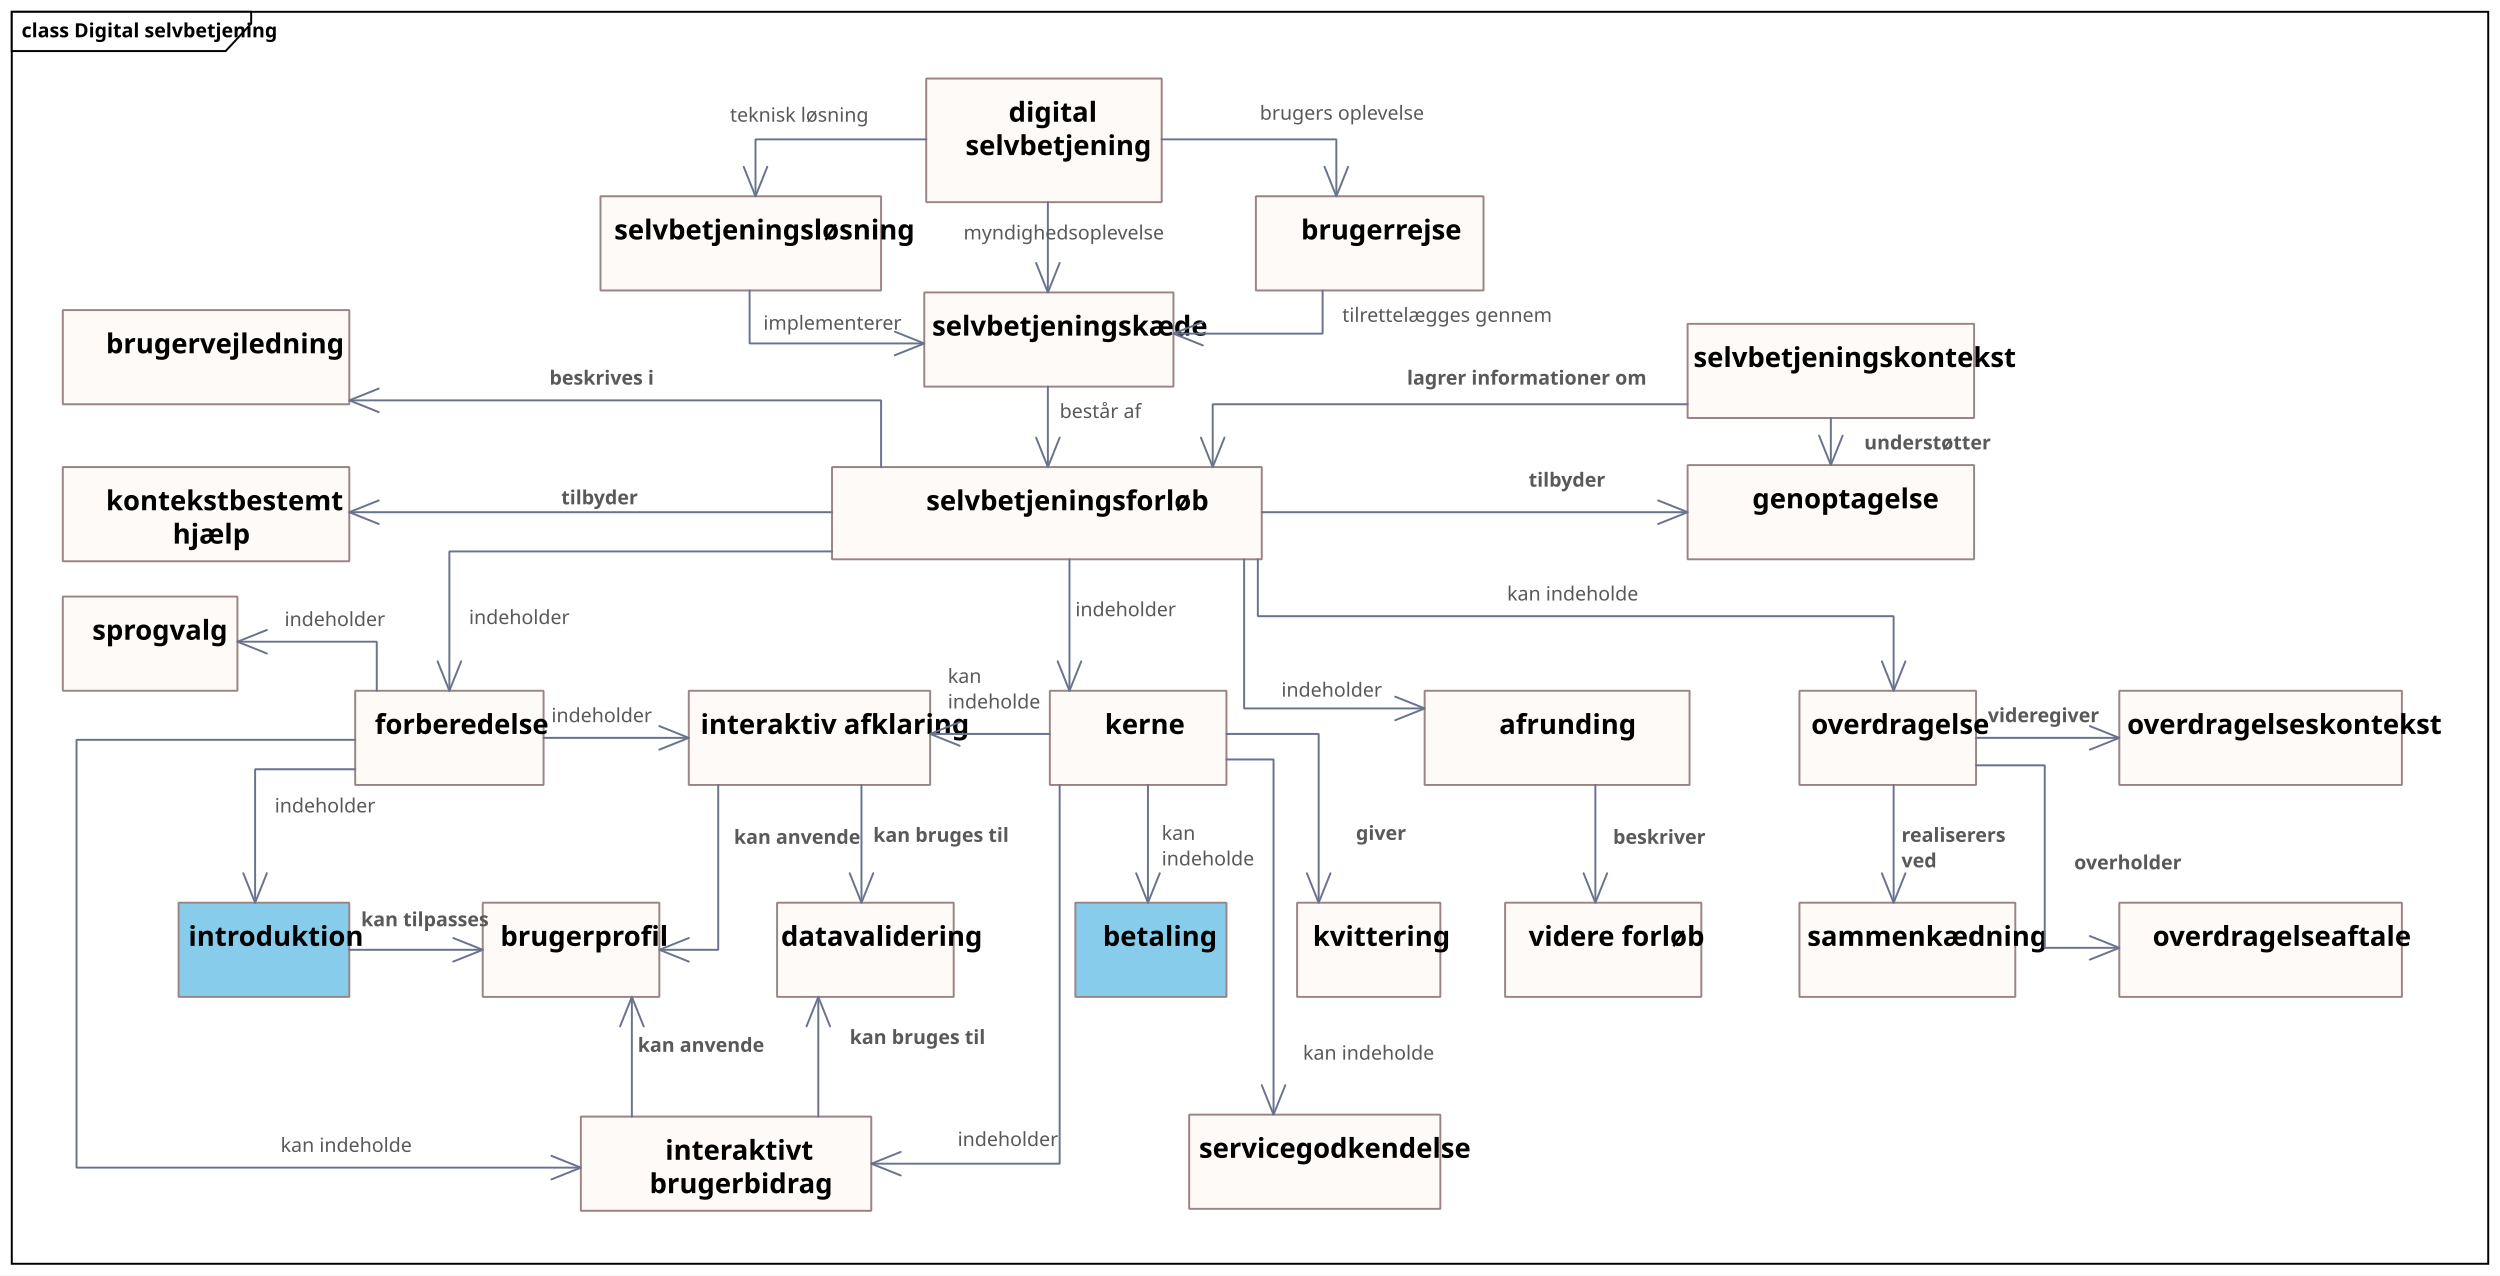
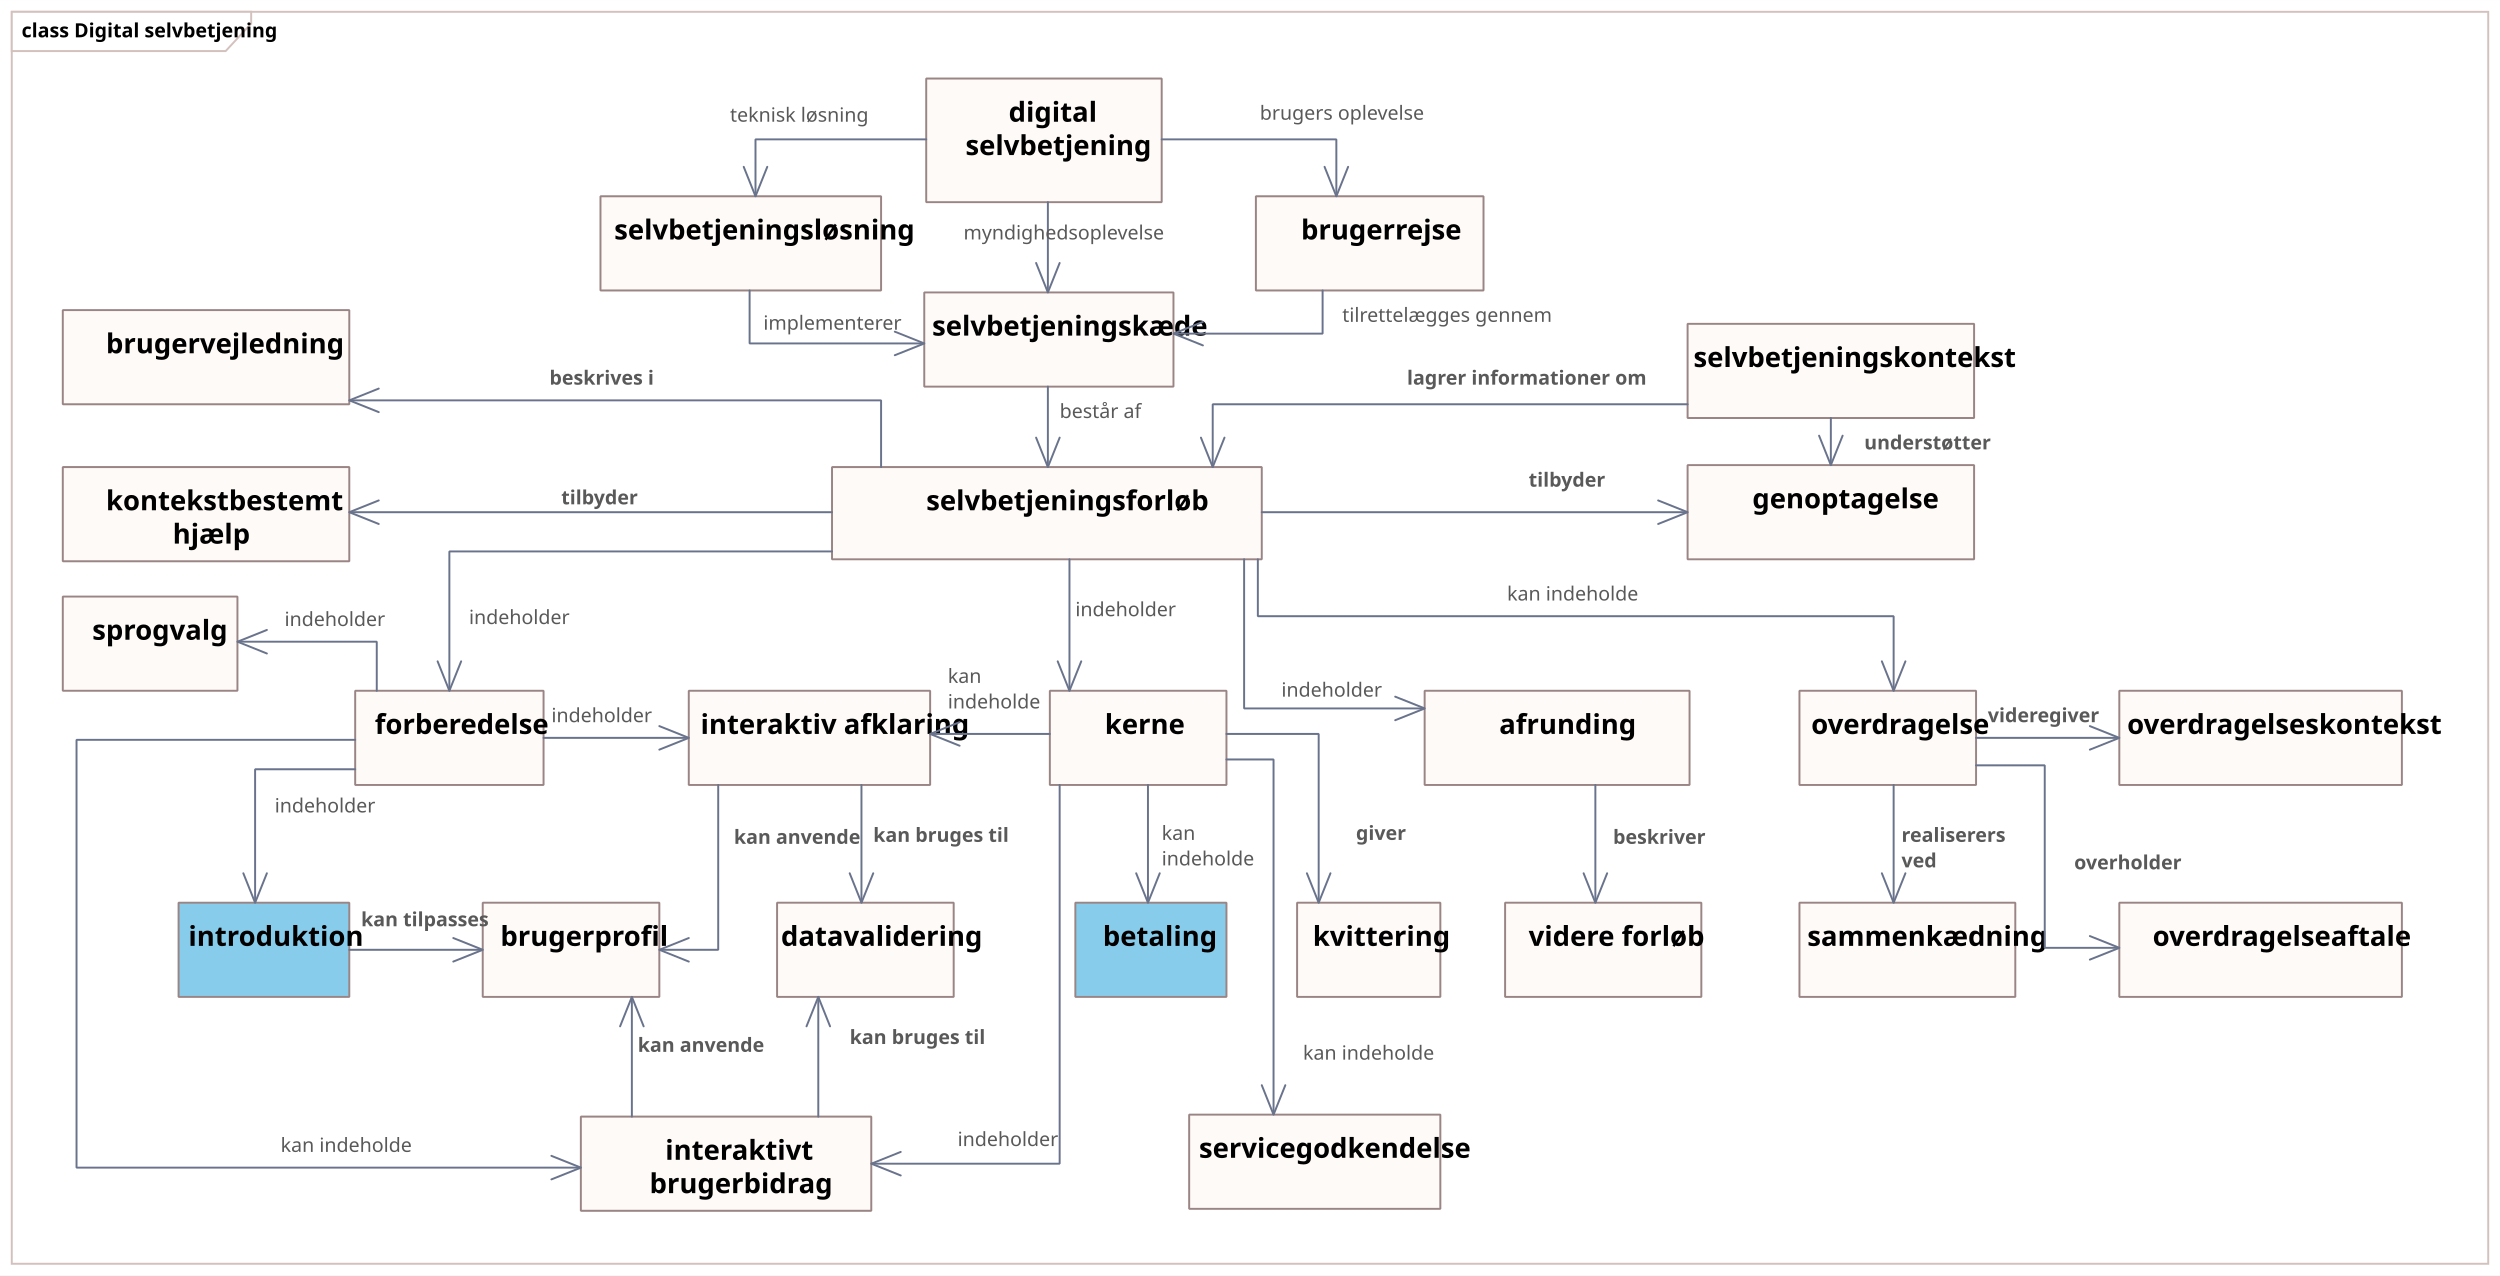
<svg xmlns="http://www.w3.org/2000/svg" width="33.71cm" height="17.20cm" viewBox="0 0 1274 650">
  <g style="fill:#FFFFFF;fill-opacity:1.00;">
    <rect x="0" y="0" width="1274" height="650" shape-rendering="auto" />
  </g>
-   <g style="stroke-width:1;stroke-linecap:square;stroke-linejoin:miter; fill:#000000;fill-opacity:0.00; stroke:#000000; stroke-opacity:1.00">
+   <g style="stroke-width:1;stroke-linecap:square;stroke-linejoin:miter; fill:#000000;fill-opacity:0.00; stroke:#D3C1BD; stroke-opacity:1.00">
    <path d="M 6 6 L 6 644 L 1268 644 L 1268 6 L 6 6" shape-rendering="auto" />
  </g>
-   <g style="stroke-width:1;stroke-linecap:square;stroke-linejoin:miter; fill:#FFFFFF;fill-opacity:1.00; stroke:#000000; stroke-opacity:1.00">
+   <g style="stroke-width:1;stroke-linecap:square;stroke-linejoin:miter; fill:#FFFFFF;fill-opacity:1.00; stroke:#D3C1BD; stroke-opacity:1.00">
    <polygon points="6 26 115 26 128 12 128 6 6 6 6 26" shape-rendering="auto" style="fill-rule:evenodd;" />
  </g>
  <g style="stroke-width:1;stroke-linecap:square;stroke-linejoin:miter; fill:#000000;fill-opacity:1.00; stroke:#000000; stroke-opacity:0.00">
    <text x="11.00" y="19.00" textLength="102" style="font-family:Calibri; font-weight:700; font-style:normal; font-size:10px; fill:#000000;fill-opacity:1.00; stroke:#000000; stroke-opacity:0.00 stroke-width:0; white-space: pre;" xml:space="preserve" transform="rotate(-0.00 11.00 19.00)">class Digital selvbetjening</text>
  </g>
  <g style="stroke-width:1;stroke-linecap:round;stroke-linejoin:bevel; fill:#87CDEB;fill-opacity:1.00; stroke:#9A8484; stroke-opacity:1.00">
    <rect x="548" y="460" width="77" height="48" rx="0.00" shape-rendering="auto" />
  </g>
  <g style="stroke-width:1;stroke-linecap:round;stroke-linejoin:bevel; fill:#000000;fill-opacity:1.00; stroke:#000000; stroke-opacity:0.00">
    <text x="562.00" y="482.00" textLength="48" style="font-family:Calibri; font-weight:700; font-style:normal; font-size:14px; fill:#000000;fill-opacity:1.00; stroke:#000000; stroke-opacity:0.00 stroke-width:0; white-space: pre;" xml:space="preserve" transform="rotate(-0.00 562.00 482.00)">betaling</text>
  </g>
  <g style="stroke-width:1;stroke-linecap:round;stroke-linejoin:bevel; fill:#FDFAF7;fill-opacity:1.00; stroke:#9A8484; stroke-opacity:1.00">
    <rect x="726" y="352" width="135" height="48" rx="0.00" shape-rendering="auto" />
  </g>
  <g style="stroke-width:1;stroke-linecap:round;stroke-linejoin:bevel; fill:#000000;fill-opacity:1.00; stroke:#000000; stroke-opacity:0.00">
    <text x="764.00" y="374.00" textLength="58" style="font-family:Calibri; font-weight:700; font-style:normal; font-size:14px; fill:#000000;fill-opacity:1.00; stroke:#000000; stroke-opacity:0.00 stroke-width:0; white-space: pre;" xml:space="preserve" transform="rotate(-0.00 764.00 374.00)">afrunding</text>
  </g>
  <g style="stroke-width:1;stroke-linecap:round;stroke-linejoin:bevel; fill:#FDFAF7;fill-opacity:1.00; stroke:#9A8484; stroke-opacity:1.00">
    <rect x="246" y="460" width="90" height="48" rx="0.00" shape-rendering="auto" />
  </g>
  <g style="stroke-width:1;stroke-linecap:round;stroke-linejoin:bevel; fill:#000000;fill-opacity:1.00; stroke:#000000; stroke-opacity:0.00">
    <text x="255.00" y="482.00" textLength="71" style="font-family:Calibri; font-weight:700; font-style:normal; font-size:14px; fill:#000000;fill-opacity:1.00; stroke:#000000; stroke-opacity:0.00 stroke-width:0; white-space: pre;" xml:space="preserve" transform="rotate(-0.00 255.00 482.00)">brugerprofil</text>
  </g>
  <g style="stroke-width:1;stroke-linecap:round;stroke-linejoin:bevel; fill:#FDFAF7;fill-opacity:1.00; stroke:#9A8484; stroke-opacity:1.00">
    <rect x="640" y="100" width="116" height="48" rx="0.00" shape-rendering="auto" />
  </g>
  <g style="stroke-width:1;stroke-linecap:round;stroke-linejoin:bevel; fill:#000000;fill-opacity:1.00; stroke:#000000; stroke-opacity:0.00">
    <text x="663.00" y="122.00" textLength="69" style="font-family:Calibri; font-weight:700; font-style:normal; font-size:14px; fill:#000000;fill-opacity:1.00; stroke:#000000; stroke-opacity:0.00 stroke-width:0; white-space: pre;" xml:space="preserve" transform="rotate(-0.00 663.00 122.00)">brugerrejse</text>
  </g>
  <g style="stroke-width:1;stroke-linecap:round;stroke-linejoin:bevel; fill:#FDFAF7;fill-opacity:1.00; stroke:#9A8484; stroke-opacity:1.00">
    <rect x="32" y="158" width="146" height="48" rx="0.00" shape-rendering="auto" />
  </g>
  <g style="stroke-width:1;stroke-linecap:round;stroke-linejoin:bevel; fill:#000000;fill-opacity:1.00; stroke:#000000; stroke-opacity:0.00">
    <text x="54.00" y="180.00" textLength="102" style="font-family:Calibri; font-weight:700; font-style:normal; font-size:14px; fill:#000000;fill-opacity:1.00; stroke:#000000; stroke-opacity:0.00 stroke-width:0; white-space: pre;" xml:space="preserve" transform="rotate(-0.00 54.00 180.00)">brugervejledning</text>
  </g>
  <g style="stroke-width:1;stroke-linecap:round;stroke-linejoin:bevel; fill:#FDFAF7;fill-opacity:1.00; stroke:#9A8484; stroke-opacity:1.00">
    <rect x="396" y="460" width="90" height="48" rx="0.00" shape-rendering="auto" />
  </g>
  <g style="stroke-width:1;stroke-linecap:round;stroke-linejoin:bevel; fill:#000000;fill-opacity:1.00; stroke:#000000; stroke-opacity:0.00">
    <text x="398.00" y="482.00" textLength="85" style="font-family:Calibri; font-weight:700; font-style:normal; font-size:14px; fill:#000000;fill-opacity:1.00; stroke:#000000; stroke-opacity:0.00 stroke-width:0; white-space: pre;" xml:space="preserve" transform="rotate(-0.00 398.00 482.00)">datavalidering</text>
  </g>
  <g style="stroke-width:1;stroke-linecap:round;stroke-linejoin:bevel; fill:#FDFAF7;fill-opacity:1.00; stroke:#9A8484; stroke-opacity:1.00">
    <rect x="472" y="40" width="120" height="63" rx="0.00" shape-rendering="auto" />
  </g>
  <g style="stroke-width:1;stroke-linecap:round;stroke-linejoin:bevel; fill:#000000;fill-opacity:1.00; stroke:#000000; stroke-opacity:0.00">
    <text x="514.00" y="62.00" textLength="36" style="font-family:Calibri; font-weight:700; font-style:normal; font-size:14px; fill:#000000;fill-opacity:1.00; stroke:#000000; stroke-opacity:0.00 stroke-width:0; white-space: pre;" xml:space="preserve" transform="rotate(-0.00 514.00 62.00)">digital</text>
    <text x="492.00" y="79.00" textLength="80" style="font-family:Calibri; font-weight:700; font-style:normal; font-size:14px; fill:#000000;fill-opacity:1.00; stroke:#000000; stroke-opacity:0.00 stroke-width:0; white-space: pre;" xml:space="preserve" transform="rotate(-0.00 492.00 79.00)">selvbetjening</text>
  </g>
  <g style="stroke-width:1;stroke-linecap:round;stroke-linejoin:bevel; fill:#FDFAF7;fill-opacity:1.00; stroke:#9A8484; stroke-opacity:1.00">
    <rect x="181" y="352" width="96" height="48" rx="0.00" shape-rendering="auto" />
  </g>
  <g style="stroke-width:1;stroke-linecap:round;stroke-linejoin:bevel; fill:#000000;fill-opacity:1.00; stroke:#000000; stroke-opacity:0.00">
    <text x="191.00" y="374.00" textLength="75" style="font-family:Calibri; font-weight:700; font-style:normal; font-size:14px; fill:#000000;fill-opacity:1.00; stroke:#000000; stroke-opacity:0.00 stroke-width:0; white-space: pre;" xml:space="preserve" transform="rotate(-0.00 191.00 374.00)">forberedelse</text>
  </g>
  <g style="stroke-width:1;stroke-linecap:round;stroke-linejoin:bevel; fill:#FDFAF7;fill-opacity:1.00; stroke:#9A8484; stroke-opacity:1.00">
    <rect x="860" y="237" width="146" height="48" rx="0.00" shape-rendering="auto" />
  </g>
  <g style="stroke-width:1;stroke-linecap:round;stroke-linejoin:bevel; fill:#000000;fill-opacity:1.00; stroke:#000000; stroke-opacity:0.00">
    <text x="893.00" y="259.00" textLength="80" style="font-family:Calibri; font-weight:700; font-style:normal; font-size:14px; fill:#000000;fill-opacity:1.00; stroke:#000000; stroke-opacity:0.00 stroke-width:0; white-space: pre;" xml:space="preserve" transform="rotate(-0.00 893.00 259.00)">genoptagelse</text>
  </g>
  <g style="stroke-width:1;stroke-linecap:round;stroke-linejoin:bevel; fill:#FDFAF7;fill-opacity:1.00; stroke:#9A8484; stroke-opacity:1.00">
    <rect x="351" y="352" width="123" height="48" rx="0.00" shape-rendering="auto" />
  </g>
  <g style="stroke-width:1;stroke-linecap:round;stroke-linejoin:bevel; fill:#000000;fill-opacity:1.00; stroke:#000000; stroke-opacity:0.00">
    <text x="357.00" y="374.00" textLength="111" style="font-family:Calibri; font-weight:700; font-style:normal; font-size:14px; fill:#000000;fill-opacity:1.00; stroke:#000000; stroke-opacity:0.00 stroke-width:0; white-space: pre;" xml:space="preserve" transform="rotate(-0.00 357.00 374.00)">interaktiv afklaring</text>
  </g>
  <g style="stroke-width:1;stroke-linecap:round;stroke-linejoin:bevel; fill:#FDFAF7;fill-opacity:1.00; stroke:#9A8484; stroke-opacity:1.00">
    <rect x="296" y="569" width="148" height="48" rx="0.00" shape-rendering="auto" />
  </g>
  <g style="stroke-width:1;stroke-linecap:round;stroke-linejoin:bevel; fill:#000000;fill-opacity:1.00; stroke:#000000; stroke-opacity:0.00">
    <text x="339.00" y="591.00" textLength="62" style="font-family:Calibri; font-weight:700; font-style:normal; font-size:14px; fill:#000000;fill-opacity:1.00; stroke:#000000; stroke-opacity:0.00 stroke-width:0; white-space: pre;" xml:space="preserve" transform="rotate(-0.00 339.00 591.00)">interaktivt</text>
    <text x="331.00" y="608.00" textLength="78" style="font-family:Calibri; font-weight:700; font-style:normal; font-size:14px; fill:#000000;fill-opacity:1.00; stroke:#000000; stroke-opacity:0.00 stroke-width:0; white-space: pre;" xml:space="preserve" transform="rotate(-0.00 331.00 608.00)">brugerbidrag</text>
  </g>
  <g style="stroke-width:1;stroke-linecap:round;stroke-linejoin:bevel; fill:#87CDEB;fill-opacity:1.00; stroke:#9A8484; stroke-opacity:1.00">
    <rect x="91" y="460" width="87" height="48" rx="0.00" shape-rendering="auto" />
  </g>
  <g style="stroke-width:1;stroke-linecap:round;stroke-linejoin:bevel; fill:#000000;fill-opacity:1.00; stroke:#000000; stroke-opacity:0.00">
    <text x="96.00" y="482.00" textLength="76" style="font-family:Calibri; font-weight:700; font-style:normal; font-size:14px; fill:#000000;fill-opacity:1.00; stroke:#000000; stroke-opacity:0.00 stroke-width:0; white-space: pre;" xml:space="preserve" transform="rotate(-0.00 96.00 482.00)">introduktion</text>
  </g>
  <g style="stroke-width:1;stroke-linecap:round;stroke-linejoin:bevel; fill:#FDFAF7;fill-opacity:1.00; stroke:#9A8484; stroke-opacity:1.00">
    <rect x="535" y="352" width="90" height="48" rx="0.00" shape-rendering="auto" />
  </g>
  <g style="stroke-width:1;stroke-linecap:round;stroke-linejoin:bevel; fill:#000000;fill-opacity:1.00; stroke:#000000; stroke-opacity:0.00">
    <text x="563.00" y="374.00" textLength="34" style="font-family:Calibri; font-weight:700; font-style:normal; font-size:14px; fill:#000000;fill-opacity:1.00; stroke:#000000; stroke-opacity:0.00 stroke-width:0; white-space: pre;" xml:space="preserve" transform="rotate(-0.00 563.00 374.00)">kerne</text>
  </g>
  <g style="stroke-width:1;stroke-linecap:round;stroke-linejoin:bevel; fill:#FDFAF7;fill-opacity:1.00; stroke:#9A8484; stroke-opacity:1.00">
    <rect x="32" y="238" width="146" height="48" rx="0.00" shape-rendering="auto" />
  </g>
  <g style="stroke-width:1;stroke-linecap:round;stroke-linejoin:bevel; fill:#000000;fill-opacity:1.00; stroke:#000000; stroke-opacity:0.00">
    <text x="54.00" y="260.00" textLength="102" style="font-family:Calibri; font-weight:700; font-style:normal; font-size:14px; fill:#000000;fill-opacity:1.00; stroke:#000000; stroke-opacity:0.00 stroke-width:0; white-space: pre;" xml:space="preserve" transform="rotate(-0.00 54.00 260.00)">kontekstbestemt</text>
    <text x="88.00" y="277.00" textLength="34" style="font-family:Calibri; font-weight:700; font-style:normal; font-size:14px; fill:#000000;fill-opacity:1.00; stroke:#000000; stroke-opacity:0.00 stroke-width:0; white-space: pre;" xml:space="preserve" transform="rotate(-0.00 88.00 277.00)">hjælp</text>
  </g>
  <g style="stroke-width:1;stroke-linecap:round;stroke-linejoin:bevel; fill:#FDFAF7;fill-opacity:1.00; stroke:#9A8484; stroke-opacity:1.00">
    <rect x="661" y="460" width="73" height="48" rx="0.00" shape-rendering="auto" />
  </g>
  <g style="stroke-width:1;stroke-linecap:round;stroke-linejoin:bevel; fill:#000000;fill-opacity:1.00; stroke:#000000; stroke-opacity:0.00">
    <text x="669.00" y="482.00" textLength="57" style="font-family:Calibri; font-weight:700; font-style:normal; font-size:14px; fill:#000000;fill-opacity:1.00; stroke:#000000; stroke-opacity:0.00 stroke-width:0; white-space: pre;" xml:space="preserve" transform="rotate(-0.00 669.00 482.00)">kvittering</text>
  </g>
  <g style="stroke-width:1;stroke-linecap:round;stroke-linejoin:bevel; fill:#FDFAF7;fill-opacity:1.00; stroke:#9A8484; stroke-opacity:1.00">
    <rect x="917" y="352" width="90" height="48" rx="0.00" shape-rendering="auto" />
  </g>
  <g style="stroke-width:1;stroke-linecap:round;stroke-linejoin:bevel; fill:#000000;fill-opacity:1.00; stroke:#000000; stroke-opacity:0.00">
    <text x="923.00" y="374.00" textLength="77" style="font-family:Calibri; font-weight:700; font-style:normal; font-size:14px; fill:#000000;fill-opacity:1.00; stroke:#000000; stroke-opacity:0.00 stroke-width:0; white-space: pre;" xml:space="preserve" transform="rotate(-0.00 923.00 374.00)">overdragelse</text>
  </g>
  <g style="stroke-width:1;stroke-linecap:round;stroke-linejoin:bevel; fill:#FDFAF7;fill-opacity:1.00; stroke:#9A8484; stroke-opacity:1.00">
    <rect x="1080" y="352" width="144" height="48" rx="0.00" shape-rendering="auto" />
  </g>
  <g style="stroke-width:1;stroke-linecap:round;stroke-linejoin:bevel; fill:#000000;fill-opacity:1.00; stroke:#000000; stroke-opacity:0.00">
    <text x="1084.00" y="374.00" textLength="136" style="font-family:Calibri; font-weight:700; font-style:normal; font-size:14px; fill:#000000;fill-opacity:1.00; stroke:#000000; stroke-opacity:0.00 stroke-width:0; white-space: pre;" xml:space="preserve" transform="rotate(-0.00 1084.00 374.00)">overdragelseskontekst</text>
  </g>
  <g style="stroke-width:1;stroke-linecap:round;stroke-linejoin:bevel; fill:#FDFAF7;fill-opacity:1.00; stroke:#9A8484; stroke-opacity:1.00">
    <rect x="1080" y="460" width="144" height="48" rx="0.00" shape-rendering="auto" />
  </g>
  <g style="stroke-width:1;stroke-linecap:round;stroke-linejoin:bevel; fill:#000000;fill-opacity:1.00; stroke:#000000; stroke-opacity:0.00">
    <text x="1097.00" y="482.00" textLength="110" style="font-family:Calibri; font-weight:700; font-style:normal; font-size:14px; fill:#000000;fill-opacity:1.00; stroke:#000000; stroke-opacity:0.00 stroke-width:0; white-space: pre;" xml:space="preserve" transform="rotate(-0.00 1097.00 482.00)">overdragelseaftale</text>
  </g>
  <g style="stroke-width:1;stroke-linecap:round;stroke-linejoin:bevel; fill:#FDFAF7;fill-opacity:1.00; stroke:#9A8484; stroke-opacity:1.00">
    <rect x="917" y="460" width="110" height="48" rx="0.00" shape-rendering="auto" />
  </g>
  <g style="stroke-width:1;stroke-linecap:round;stroke-linejoin:bevel; fill:#000000;fill-opacity:1.00; stroke:#000000; stroke-opacity:0.00">
    <text x="921.00" y="482.00" textLength="102" style="font-family:Calibri; font-weight:700; font-style:normal; font-size:14px; fill:#000000;fill-opacity:1.00; stroke:#000000; stroke-opacity:0.00 stroke-width:0; white-space: pre;" xml:space="preserve" transform="rotate(-0.00 921.00 482.00)">sammenkædning</text>
  </g>
  <g style="stroke-width:1;stroke-linecap:round;stroke-linejoin:bevel; fill:#FDFAF7;fill-opacity:1.00; stroke:#9A8484; stroke-opacity:1.00">
    <rect x="860" y="165" width="146" height="48" rx="0.00" shape-rendering="auto" />
  </g>
  <g style="stroke-width:1;stroke-linecap:round;stroke-linejoin:bevel; fill:#000000;fill-opacity:1.00; stroke:#000000; stroke-opacity:0.00">
    <text x="863.00" y="187.00" textLength="139" style="font-family:Calibri; font-weight:700; font-style:normal; font-size:14px; fill:#000000;fill-opacity:1.00; stroke:#000000; stroke-opacity:0.00 stroke-width:0; white-space: pre;" xml:space="preserve" transform="rotate(-0.00 863.00 187.00)">selvbetjeningskontekst</text>
  </g>
  <g style="stroke-width:1;stroke-linecap:round;stroke-linejoin:bevel; fill:#FDFAF7;fill-opacity:1.00; stroke:#9A8484; stroke-opacity:1.00">
    <rect x="306" y="100" width="143" height="48" rx="0.00" shape-rendering="auto" />
  </g>
  <g style="stroke-width:1;stroke-linecap:round;stroke-linejoin:bevel; fill:#000000;fill-opacity:1.00; stroke:#000000; stroke-opacity:0.00">
    <text x="313.00" y="122.00" textLength="129" style="font-family:Calibri; font-weight:700; font-style:normal; font-size:14px; fill:#000000;fill-opacity:1.00; stroke:#000000; stroke-opacity:0.00 stroke-width:0; white-space: pre;" xml:space="preserve" transform="rotate(-0.00 313.00 122.00)">selvbetjeningsløsning</text>
  </g>
  <g style="stroke-width:1;stroke-linecap:round;stroke-linejoin:bevel; fill:#FDFAF7;fill-opacity:1.00; stroke:#9A8484; stroke-opacity:1.00">
    <rect x="424" y="238" width="219" height="47" rx="0.00" shape-rendering="auto" />
  </g>
  <g style="stroke-width:1;stroke-linecap:round;stroke-linejoin:bevel; fill:#000000;fill-opacity:1.00; stroke:#000000; stroke-opacity:0.00">
    <text x="472.00" y="260.00" textLength="122" style="font-family:Calibri; font-weight:700; font-style:normal; font-size:14px; fill:#000000;fill-opacity:1.00; stroke:#000000; stroke-opacity:0.00 stroke-width:0; white-space: pre;" xml:space="preserve" transform="rotate(-0.00 472.00 260.00)">selvbetjeningsforløb</text>
  </g>
  <g style="stroke-width:1;stroke-linecap:round;stroke-linejoin:bevel; fill:#FDFAF7;fill-opacity:1.00; stroke:#9A8484; stroke-opacity:1.00">
    <rect x="471" y="149" width="127" height="48" rx="0.00" shape-rendering="auto" />
  </g>
  <g style="stroke-width:1;stroke-linecap:round;stroke-linejoin:bevel; fill:#000000;fill-opacity:1.00; stroke:#000000; stroke-opacity:0.00">
    <text x="475.00" y="171.00" textLength="119" style="font-family:Calibri; font-weight:700; font-style:normal; font-size:14px; fill:#000000;fill-opacity:1.00; stroke:#000000; stroke-opacity:0.00 stroke-width:0; white-space: pre;" xml:space="preserve" transform="rotate(-0.00 475.00 171.00)">selvbetjeningskæde</text>
  </g>
  <g style="stroke-width:1;stroke-linecap:round;stroke-linejoin:bevel; fill:#FDFAF7;fill-opacity:1.00; stroke:#9A8484; stroke-opacity:1.00">
    <rect x="606" y="568" width="128" height="48" rx="0.00" shape-rendering="auto" />
  </g>
  <g style="stroke-width:1;stroke-linecap:round;stroke-linejoin:bevel; fill:#000000;fill-opacity:1.00; stroke:#000000; stroke-opacity:0.00">
    <text x="611.00" y="590.00" textLength="117" style="font-family:Calibri; font-weight:700; font-style:normal; font-size:14px; fill:#000000;fill-opacity:1.00; stroke:#000000; stroke-opacity:0.00 stroke-width:0; white-space: pre;" xml:space="preserve" transform="rotate(-0.00 611.00 590.00)">servicegodkendelse</text>
  </g>
  <g style="stroke-width:1;stroke-linecap:round;stroke-linejoin:bevel; fill:#FDFAF7;fill-opacity:1.00; stroke:#9A8484; stroke-opacity:1.00">
    <rect x="32" y="304" width="89" height="48" rx="0.00" shape-rendering="auto" />
  </g>
  <g style="stroke-width:1;stroke-linecap:round;stroke-linejoin:bevel; fill:#000000;fill-opacity:1.00; stroke:#000000; stroke-opacity:0.00">
    <text x="47.00" y="326.00" textLength="58" style="font-family:Calibri; font-weight:700; font-style:normal; font-size:14px; fill:#000000;fill-opacity:1.00; stroke:#000000; stroke-opacity:0.00 stroke-width:0; white-space: pre;" xml:space="preserve" transform="rotate(-0.00 47.00 326.00)">sprogvalg</text>
  </g>
  <g style="stroke-width:1;stroke-linecap:round;stroke-linejoin:bevel; fill:#FDFAF7;fill-opacity:1.00; stroke:#9A8484; stroke-opacity:1.00">
    <rect x="767" y="460" width="100" height="48" rx="0.00" shape-rendering="auto" />
  </g>
  <g style="stroke-width:1;stroke-linecap:round;stroke-linejoin:bevel; fill:#000000;fill-opacity:1.00; stroke:#000000; stroke-opacity:0.00">
    <text x="779.00" y="482.00" textLength="76" style="font-family:Calibri; font-weight:700; font-style:normal; font-size:14px; fill:#000000;fill-opacity:1.00; stroke:#000000; stroke-opacity:0.00 stroke-width:0; white-space: pre;" xml:space="preserve" transform="rotate(-0.00 779.00 482.00)">videre forløb</text>
  </g>
  <g style="stroke-width:1;stroke-linecap:round;stroke-linejoin:bevel; fill:#000000;fill-opacity:0.00; stroke:#69738C; stroke-opacity:1.00">
    <path d="M 813 400 L 813 460" shape-rendering="auto" />
    <path d="M 807 445 L 813 460 L 819 445" shape-rendering="auto" />
    <path d="M 674 148 L 674 170 L 598 170" shape-rendering="auto" />
    <path d="M 613 164 L 598 170 L 613 176" shape-rendering="auto" />
    <path d="M 472 71 L 385 71 L 385 100" shape-rendering="auto" />
    <path d="M 379 85 L 385 100 L 391 85" shape-rendering="auto" />
    <path d="M 592 71 L 681 71 L 681 100" shape-rendering="auto" />
    <path d="M 675 85 L 681 100 L 687 85" shape-rendering="auto" />
    <path d="M 534 103 L 534 149" shape-rendering="auto" />
    <path d="M 528 134 L 534 149 L 540 134" shape-rendering="auto" />
    <path d="M 192 352 L 192 327 L 121 327" shape-rendering="auto" />
    <path d="M 136 321 L 121 327 L 136 333" shape-rendering="auto" />
    <path d="M 181 392 L 130 392 L 130 460" shape-rendering="auto" />
    <path d="M 124 445 L 130 460 L 136 445" shape-rendering="auto" />
    <path d="M 277 376 L 351 376" shape-rendering="auto" />
    <path d="M 336 382 L 351 376 L 336 370" shape-rendering="auto" />
    <path d="M 181 377 L 39 377 L 39 595 L 296 595" shape-rendering="auto" />
    <path d="M 281 601 L 296 595 L 281 589" shape-rendering="auto" />
    <path d="M 439 400 L 439 460" shape-rendering="auto" />
    <path d="M 433 445 L 439 460 L 445 445" shape-rendering="auto" />
    <path d="M 366 400 L 366 484 L 336 484" shape-rendering="auto" />
    <path d="M 351 478 L 336 484 L 351 490" shape-rendering="auto" />
    <path d="M 322 569 L 322 508" shape-rendering="auto" />
    <path d="M 328 523 L 322 508 L 316 523" shape-rendering="auto" />
    <path d="M 417 569 L 417 508" shape-rendering="auto" />
    <path d="M 423 523 L 417 508 L 411 523" shape-rendering="auto" />
    <path d="M 178 484 L 246 484" shape-rendering="auto" />
    <path d="M 231 490 L 246 484 L 231 478" shape-rendering="auto" />
    <path d="M 535 374 L 474 374" shape-rendering="auto" />
    <path d="M 489 368 L 474 374 L 489 380" shape-rendering="auto" />
    <path d="M 540 400 L 540 593 L 444 593" shape-rendering="auto" />
    <path d="M 459 587 L 444 593 L 459 599" shape-rendering="auto" />
    <path d="M 585 400 L 585 460" shape-rendering="auto" />
    <path d="M 579 445 L 585 460 L 591 445" shape-rendering="auto" />
    <path d="M 625 387 L 649 387 L 649 568" shape-rendering="auto" />
    <path d="M 643 553 L 649 568 L 655 553" shape-rendering="auto" />
    <path d="M 625 374 L 672 374 L 672 460" shape-rendering="auto" />
    <path d="M 666 445 L 672 460 L 678 445" shape-rendering="auto" />
    <path d="M 1007 376 L 1080 376" shape-rendering="auto" />
    <path d="M 1065 382 L 1080 376 L 1065 370" shape-rendering="auto" />
    <path d="M 1007 390 L 1042 390 L 1042 483 L 1080 483" shape-rendering="auto" />
    <path d="M 1065 489 L 1080 483 L 1065 477" shape-rendering="auto" />
    <path d="M 965 400 L 965 460" shape-rendering="auto" />
    <path d="M 959 445 L 965 460 L 971 445" shape-rendering="auto" />
    <path d="M 933 213 L 933 237" shape-rendering="auto" />
    <path d="M 927 222 L 933 237 L 939 222" shape-rendering="auto" />
    <path d="M 382 148 L 382 175 L 471 175" shape-rendering="auto" />
    <path d="M 456 181 L 471 175 L 456 169" shape-rendering="auto" />
    <path d="M 424 281 L 229 281 L 229 352" shape-rendering="auto" />
    <path d="M 223 337 L 229 352 L 235 337" shape-rendering="auto" />
    <path d="M 545 285 L 545 352" shape-rendering="auto" />
    <path d="M 539 337 L 545 352 L 551 337" shape-rendering="auto" />
    <path d="M 634 285 L 634 361 L 726 361" shape-rendering="auto" />
    <path d="M 711 367 L 726 361 L 711 355" shape-rendering="auto" />
    <path d="M 641 285 L 641 314 L 965 314 L 965 352" shape-rendering="auto" />
    <path d="M 959 337 L 965 352 L 971 337" shape-rendering="auto" />
    <path d="M 643 261 L 860 261" shape-rendering="auto" />
    <path d="M 845 267 L 860 261 L 845 255" shape-rendering="auto" />
    <path d="M 618 238 L 618 206 L 860 206" shape-rendering="auto" />
    <path d="M 624 223 L 618 238 L 612 223" shape-rendering="auto" />
    <path d="M 424 261 L 178 261" shape-rendering="auto" />
    <path d="M 193 255 L 178 261 L 193 267" shape-rendering="auto" />
    <path d="M 449 238 L 449 204 L 178 204" shape-rendering="auto" />
    <path d="M 193 198 L 178 204 L 193 210" shape-rendering="auto" />
    <path d="M 534 197 L 534 238" shape-rendering="auto" />
    <path d="M 528 223 L 534 238 L 540 223" shape-rendering="auto" />
  </g>
  <g style="stroke-width:1;stroke-linecap:round;stroke-linejoin:bevel; fill:#595959;fill-opacity:1.00; stroke:#000000; stroke-opacity:0.00">
    <text x="969.00" y="429.00" textLength="44" style="font-family:Calibri; font-weight:700; font-style:normal; font-size:10px; fill:#595959;fill-opacity:1.00; stroke:#000000; stroke-opacity:0.00 stroke-width:0; white-space: pre;" xml:space="preserve" transform="rotate(-0.00 969.00 429.00)">realiserers</text>
    <text x="969.00" y="442.00" textLength="15" style="font-family:Calibri; font-weight:700; font-style:normal; font-size:10px; fill:#595959;fill-opacity:1.00; stroke:#000000; stroke-opacity:0.00 stroke-width:0; white-space: pre;" xml:space="preserve" transform="rotate(-0.00 969.00 442.00)">ved</text>
    <text x="592.00" y="428.00" textLength="15" style="font-family:Calibri; font-weight:0; font-style:normal; font-size:10px; fill:#595959;fill-opacity:1.00; stroke:#000000; stroke-opacity:0.00 stroke-width:0; white-space: pre;" xml:space="preserve" transform="rotate(-0.00 592.00 428.00)">kan</text>
    <text x="592.00" y="441.00" textLength="39" style="font-family:Calibri; font-weight:0; font-style:normal; font-size:10px; fill:#595959;fill-opacity:1.00; stroke:#000000; stroke-opacity:0.00 stroke-width:0; white-space: pre;" xml:space="preserve" transform="rotate(-0.00 592.00 441.00)">indeholde</text>
    <text x="664.00" y="540.00" textLength="56" style="font-family:Calibri; font-weight:0; font-style:normal; font-size:10px; fill:#595959;fill-opacity:1.00; stroke:#000000; stroke-opacity:0.00 stroke-width:0; white-space: pre;" xml:space="preserve" transform="rotate(-0.00 664.00 540.00)">kan indeholde</text>
    <text x="822.00" y="430.00" textLength="39" style="font-family:Calibri; font-weight:700; font-style:normal; font-size:10px; fill:#595959;fill-opacity:1.00; stroke:#000000; stroke-opacity:0.00 stroke-width:0; white-space: pre;" xml:space="preserve" transform="rotate(-0.00 822.00 430.00)">beskriver</text>
    <text x="389.00" y="168.00" textLength="59" style="font-family:Calibri; font-weight:0; font-style:normal; font-size:10px; fill:#595959;fill-opacity:1.00; stroke:#000000; stroke-opacity:0.00 stroke-width:0; white-space: pre;" xml:space="preserve" transform="rotate(-0.00 389.00 168.00)">implementerer</text>
    <text x="433.00" y="532.00" textLength="54" style="font-family:Calibri; font-weight:700; font-style:normal; font-size:10px; fill:#595959;fill-opacity:1.00; stroke:#000000; stroke-opacity:0.00 stroke-width:0; white-space: pre;" xml:space="preserve" transform="rotate(-0.00 433.00 532.00)">kan bruges til</text>
    <text x="717.00" y="196.00" textLength="98" style="font-family:Calibri; font-weight:700; font-style:normal; font-size:10px; fill:#595959;fill-opacity:1.00; stroke:#000000; stroke-opacity:0.00 stroke-width:0; white-space: pre;" xml:space="preserve" transform="rotate(-0.00 717.00 196.00)">lagrer informationer om</text>
    <text x="653.00" y="355.00" textLength="42" style="font-family:Calibri; font-weight:0; font-style:normal; font-size:10px; fill:#595959;fill-opacity:1.00; stroke:#000000; stroke-opacity:0.00 stroke-width:0; white-space: pre;" xml:space="preserve" transform="rotate(-0.00 653.00 355.00)">indeholder</text>
    <text x="372.00" y="62.00" textLength="59" style="font-family:Calibri; font-weight:0; font-style:normal; font-size:10px; fill:#595959;fill-opacity:1.00; stroke:#000000; stroke-opacity:0.00 stroke-width:0; white-space: pre;" xml:space="preserve" transform="rotate(-0.00 372.00 62.00)">teknisk løsning</text>
    <text x="184.00" y="472.00" textLength="51" style="font-family:Calibri; font-weight:700; font-style:normal; font-size:10px; fill:#595959;fill-opacity:1.00; stroke:#000000; stroke-opacity:0.00 stroke-width:0; white-space: pre;" xml:space="preserve" transform="rotate(-0.00 184.00 472.00)">kan tilpasses</text>
    <text x="779.00" y="248.00" textLength="31" style="font-family:Calibri; font-weight:700; font-style:normal; font-size:10px; fill:#595959;fill-opacity:1.00; stroke:#000000; stroke-opacity:0.00 stroke-width:0; white-space: pre;" xml:space="preserve" transform="rotate(-0.00 779.00 248.00)">tilbyder</text>
    <text x="491.00" y="122.00" textLength="87" style="font-family:Calibri; font-weight:0; font-style:normal; font-size:10px; fill:#595959;fill-opacity:1.00; stroke:#000000; stroke-opacity:0.00 stroke-width:0; white-space: pre;" xml:space="preserve" transform="rotate(-0.00 491.00 122.00)">myndighedsoplevelse</text>
    <text x="239.00" y="318.00" textLength="42" style="font-family:Calibri; font-weight:0; font-style:normal; font-size:10px; fill:#595959;fill-opacity:1.00; stroke:#000000; stroke-opacity:0.00 stroke-width:0; white-space: pre;" xml:space="preserve" transform="rotate(-0.00 239.00 318.00)">indeholder</text>
    <text x="281.00" y="368.00" textLength="42" style="font-family:Calibri; font-weight:0; font-style:normal; font-size:10px; fill:#595959;fill-opacity:1.00; stroke:#000000; stroke-opacity:0.00 stroke-width:0; white-space: pre;" xml:space="preserve" transform="rotate(-0.00 281.00 368.00)">indeholder</text>
    <text x="286.00" y="257.00" textLength="31" style="font-family:Calibri; font-weight:700; font-style:normal; font-size:10px; fill:#595959;fill-opacity:1.00; stroke:#000000; stroke-opacity:0.00 stroke-width:0; white-space: pre;" xml:space="preserve" transform="rotate(-0.00 286.00 257.00)">tilbyder</text>
    <text x="1013.00" y="368.00" textLength="47" style="font-family:Calibri; font-weight:700; font-style:normal; font-size:10px; fill:#595959;fill-opacity:1.00; stroke:#000000; stroke-opacity:0.00 stroke-width:0; white-space: pre;" xml:space="preserve" transform="rotate(-0.00 1013.00 368.00)">videregiver</text>
    <text x="445.00" y="429.00" textLength="54" style="font-family:Calibri; font-weight:700; font-style:normal; font-size:10px; fill:#595959;fill-opacity:1.00; stroke:#000000; stroke-opacity:0.00 stroke-width:0; white-space: pre;" xml:space="preserve" transform="rotate(-0.00 445.00 429.00)">kan bruges til</text>
    <text x="488.00" y="584.00" textLength="42" style="font-family:Calibri; font-weight:0; font-style:normal; font-size:10px; fill:#595959;fill-opacity:1.00; stroke:#000000; stroke-opacity:0.00 stroke-width:0; white-space: pre;" xml:space="preserve" transform="rotate(-0.00 488.00 584.00)">indeholder</text>
    <text x="540.00" y="213.00" textLength="35" style="font-family:Calibri; font-weight:0; font-style:normal; font-size:10px; fill:#595959;fill-opacity:1.00; stroke:#000000; stroke-opacity:0.00 stroke-width:0; white-space: pre;" xml:space="preserve" transform="rotate(-0.00 540.00 213.00)">består af</text>
    <text x="374.00" y="430.00" textLength="52" style="font-family:Calibri; font-weight:700; font-style:normal; font-size:10px; fill:#595959;fill-opacity:1.00; stroke:#000000; stroke-opacity:0.00 stroke-width:0; white-space: pre;" xml:space="preserve" transform="rotate(-0.00 374.00 430.00)">kan anvende</text>
    <text x="684.00" y="164.00" textLength="90" style="font-family:Calibri; font-weight:0; font-style:normal; font-size:10px; fill:#595959;fill-opacity:1.00; stroke:#000000; stroke-opacity:0.00 stroke-width:0; white-space: pre;" xml:space="preserve" transform="rotate(-0.00 684.00 164.00)">tilrettelægges gennem</text>
    <text x="548.00" y="314.00" textLength="42" style="font-family:Calibri; font-weight:0; font-style:normal; font-size:10px; fill:#595959;fill-opacity:1.00; stroke:#000000; stroke-opacity:0.00 stroke-width:0; white-space: pre;" xml:space="preserve" transform="rotate(-0.00 548.00 314.00)">indeholder</text>
    <text x="143.00" y="587.00" textLength="56" style="font-family:Calibri; font-weight:0; font-style:normal; font-size:10px; fill:#595959;fill-opacity:1.00; stroke:#000000; stroke-opacity:0.00 stroke-width:0; white-space: pre;" xml:space="preserve" transform="rotate(-0.00 143.00 587.00)">kan indeholde</text>
    <text x="691.00" y="428.00" textLength="21" style="font-family:Calibri; font-weight:700; font-style:normal; font-size:10px; fill:#595959;fill-opacity:1.00; stroke:#000000; stroke-opacity:0.00 stroke-width:0; white-space: pre;" xml:space="preserve" transform="rotate(-0.00 691.00 428.00)">giver</text>
    <text x="642.00" y="61.00" textLength="70" style="font-family:Calibri; font-weight:0; font-style:normal; font-size:10px; fill:#595959;fill-opacity:1.00; stroke:#000000; stroke-opacity:0.00 stroke-width:0; white-space: pre;" xml:space="preserve" transform="rotate(-0.00 642.00 61.00)">brugers oplevelse</text>
    <text x="1057.00" y="443.00" textLength="45" style="font-family:Calibri; font-weight:700; font-style:normal; font-size:10px; fill:#595959;fill-opacity:1.00; stroke:#000000; stroke-opacity:0.00 stroke-width:0; white-space: pre;" xml:space="preserve" transform="rotate(-0.00 1057.00 443.00)">overholder</text>
    <text x="325.00" y="536.00" textLength="52" style="font-family:Calibri; font-weight:700; font-style:normal; font-size:10px; fill:#595959;fill-opacity:1.00; stroke:#000000; stroke-opacity:0.00 stroke-width:0; white-space: pre;" xml:space="preserve" transform="rotate(-0.00 325.00 536.00)">kan anvende</text>
    <text x="280.00" y="196.00" textLength="43" style="font-family:Calibri; font-weight:700; font-style:normal; font-size:10px; fill:#595959;fill-opacity:1.00; stroke:#000000; stroke-opacity:0.00 stroke-width:0; white-space: pre;" xml:space="preserve" transform="rotate(-0.00 280.00 196.00)">beskrives i</text>
    <text x="950.00" y="229.00" textLength="51" style="font-family:Calibri; font-weight:700; font-style:normal; font-size:10px; fill:#595959;fill-opacity:1.00; stroke:#000000; stroke-opacity:0.00 stroke-width:0; white-space: pre;" xml:space="preserve" transform="rotate(-0.00 950.00 229.00)">understøtter</text>
    <text x="145.00" y="319.00" textLength="42" style="font-family:Calibri; font-weight:0; font-style:normal; font-size:10px; fill:#595959;fill-opacity:1.00; stroke:#000000; stroke-opacity:0.00 stroke-width:0; white-space: pre;" xml:space="preserve" transform="rotate(-0.00 145.00 319.00)">indeholder</text>
    <text x="483.00" y="348.00" textLength="15" style="font-family:Calibri; font-weight:0; font-style:normal; font-size:10px; fill:#595959;fill-opacity:1.00; stroke:#000000; stroke-opacity:0.00 stroke-width:0; white-space: pre;" xml:space="preserve" transform="rotate(-0.00 483.00 348.00)">kan</text>
    <text x="483.00" y="361.00" textLength="39" style="font-family:Calibri; font-weight:0; font-style:normal; font-size:10px; fill:#595959;fill-opacity:1.00; stroke:#000000; stroke-opacity:0.00 stroke-width:0; white-space: pre;" xml:space="preserve" transform="rotate(-0.00 483.00 361.00)">indeholde</text>
    <text x="768.00" y="306.00" textLength="56" style="font-family:Calibri; font-weight:0; font-style:normal; font-size:10px; fill:#595959;fill-opacity:1.00; stroke:#000000; stroke-opacity:0.00 stroke-width:0; white-space: pre;" xml:space="preserve" transform="rotate(-0.00 768.00 306.00)">kan indeholde</text>
    <text x="140.00" y="414.00" textLength="42" style="font-family:Calibri; font-weight:0; font-style:normal; font-size:10px; fill:#595959;fill-opacity:1.00; stroke:#000000; stroke-opacity:0.00 stroke-width:0; white-space: pre;" xml:space="preserve" transform="rotate(-0.00 140.00 414.00)">indeholder</text>
  </g>
</svg>
